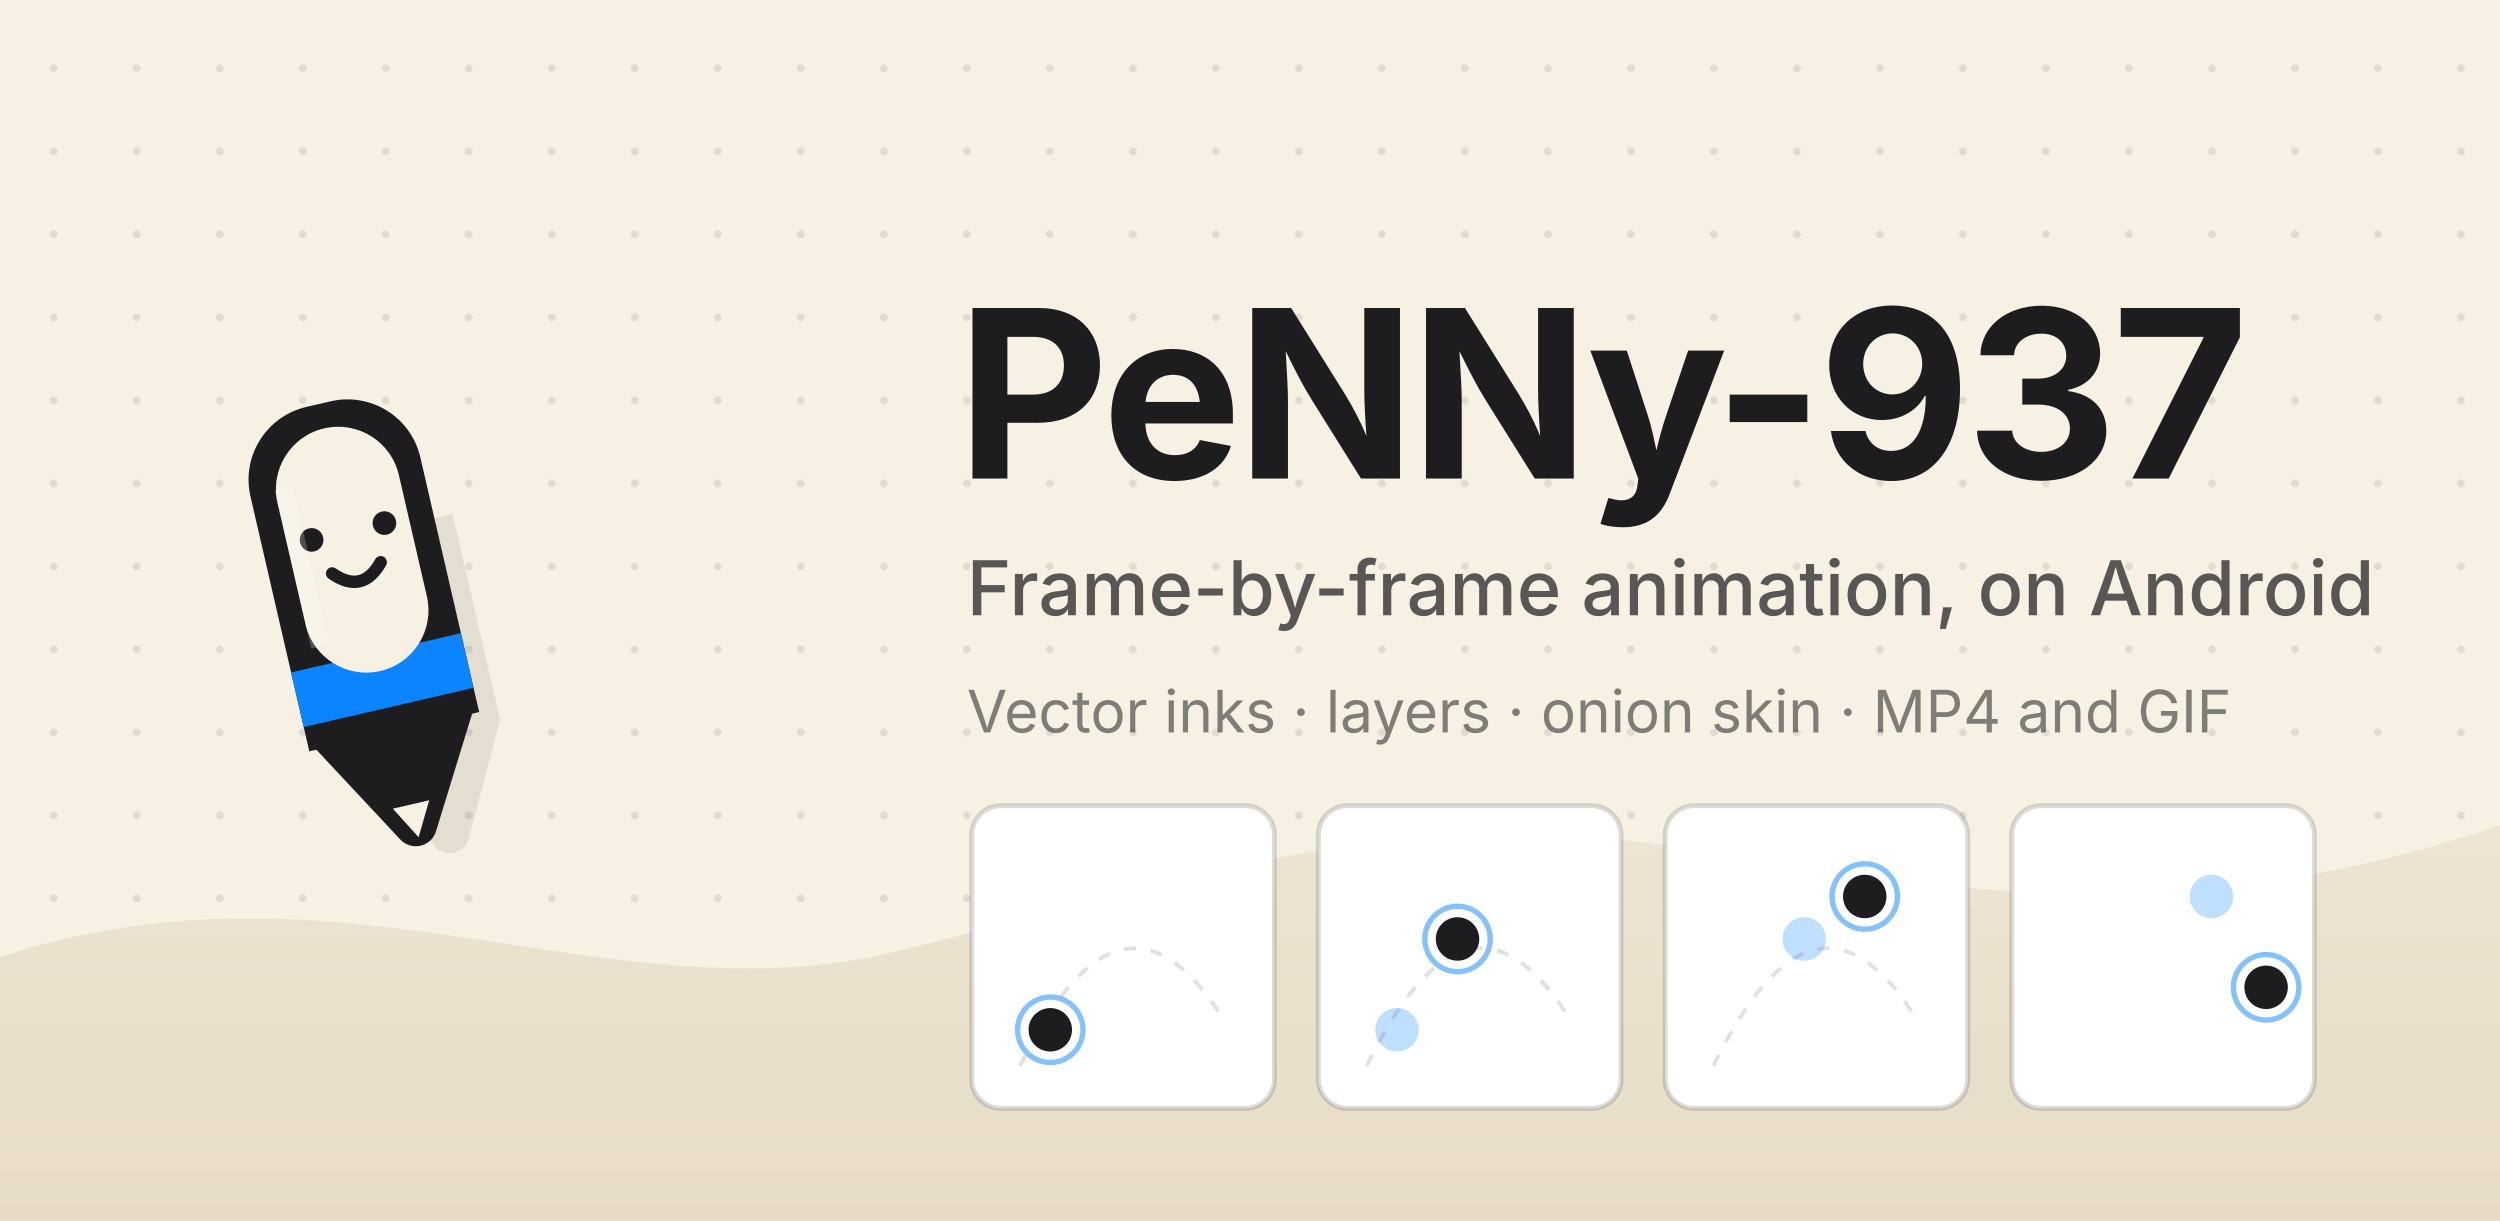
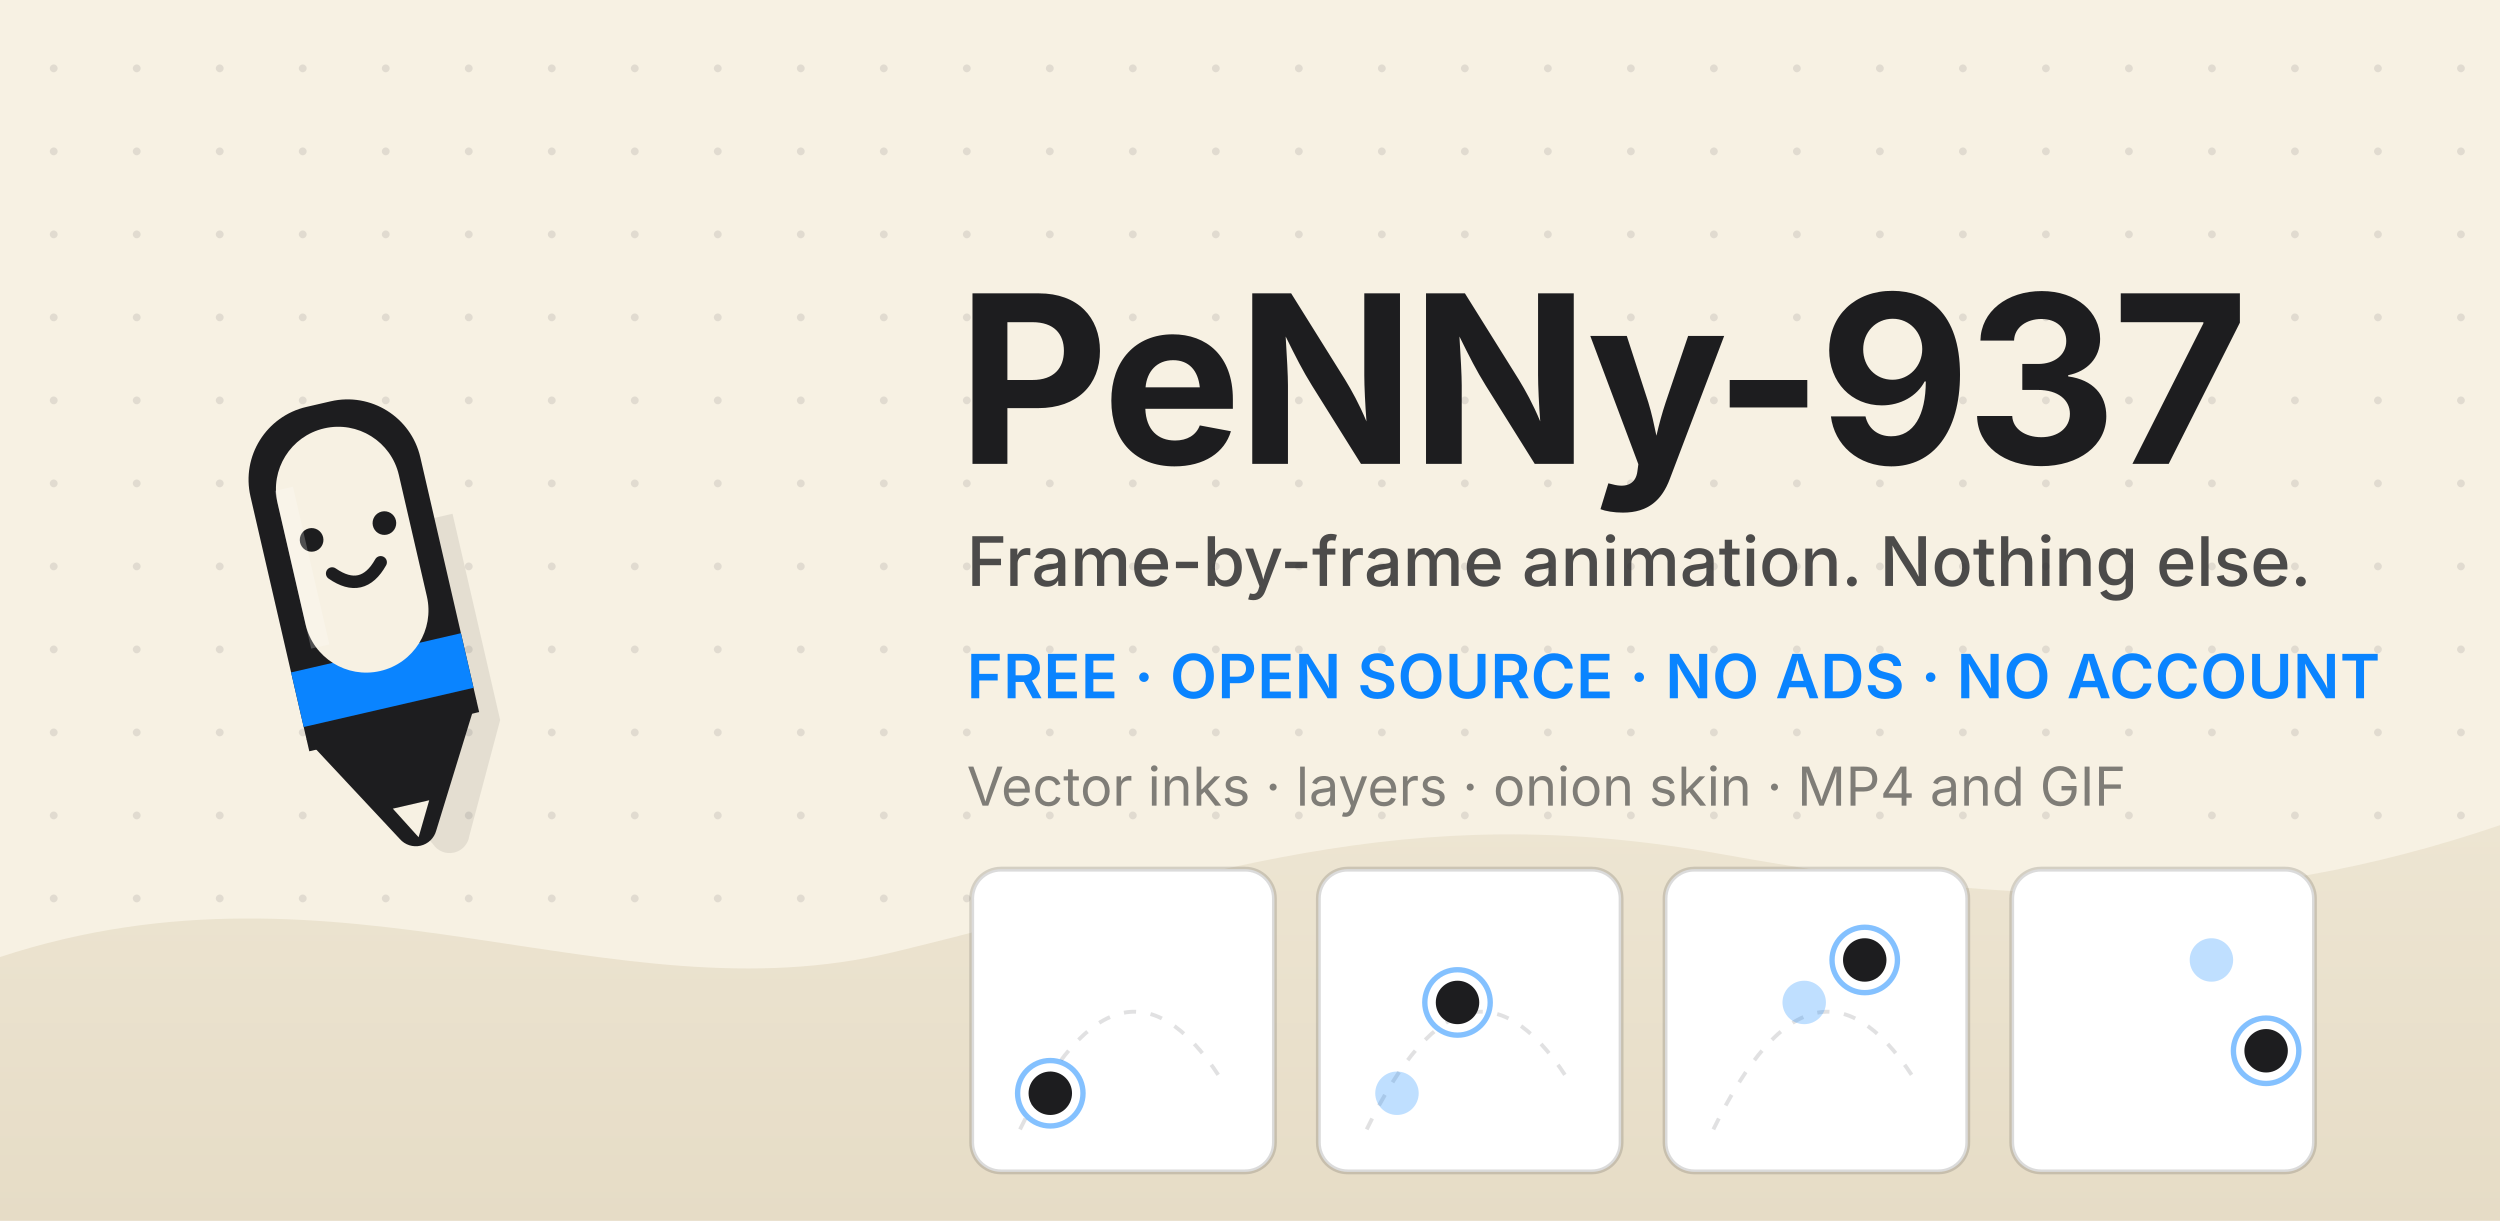
<svg xmlns="http://www.w3.org/2000/svg" width="1024" height="500" viewBox="0 0 1024 500">
  <defs>
    <linearGradient id="hill" x1="0" y1="0" x2="0" y2="1">
      <stop offset="0" stop-color="#EDE5D2" />
      <stop offset="1" stop-color="#E6DCC6" />
    </linearGradient>
  </defs>
  <rect width="1024" height="500" fill="#F7F1E3" />
  <circle cx="22" cy="28" r="1.6" fill="#1D1D1F" fill-opacity="0.10" />
  <circle cx="56" cy="28" r="1.6" fill="#1D1D1F" fill-opacity="0.10" />
  <circle cx="90" cy="28" r="1.6" fill="#1D1D1F" fill-opacity="0.10" />
  <circle cx="124" cy="28" r="1.6" fill="#1D1D1F" fill-opacity="0.10" />
  <circle cx="158" cy="28" r="1.6" fill="#1D1D1F" fill-opacity="0.10" />
  <circle cx="192" cy="28" r="1.6" fill="#1D1D1F" fill-opacity="0.10" />
  <circle cx="226" cy="28" r="1.6" fill="#1D1D1F" fill-opacity="0.10" />
  <circle cx="260" cy="28" r="1.6" fill="#1D1D1F" fill-opacity="0.10" />
  <circle cx="294" cy="28" r="1.6" fill="#1D1D1F" fill-opacity="0.10" />
  <circle cx="328" cy="28" r="1.6" fill="#1D1D1F" fill-opacity="0.10" />
  <circle cx="362" cy="28" r="1.6" fill="#1D1D1F" fill-opacity="0.10" />
  <circle cx="396" cy="28" r="1.6" fill="#1D1D1F" fill-opacity="0.10" />
  <circle cx="430" cy="28" r="1.6" fill="#1D1D1F" fill-opacity="0.10" />
  <circle cx="464" cy="28" r="1.6" fill="#1D1D1F" fill-opacity="0.10" />
  <circle cx="498" cy="28" r="1.6" fill="#1D1D1F" fill-opacity="0.10" />
  <circle cx="532" cy="28" r="1.6" fill="#1D1D1F" fill-opacity="0.10" />
  <circle cx="566" cy="28" r="1.6" fill="#1D1D1F" fill-opacity="0.10" />
  <circle cx="600" cy="28" r="1.6" fill="#1D1D1F" fill-opacity="0.10" />
  <circle cx="634" cy="28" r="1.6" fill="#1D1D1F" fill-opacity="0.10" />
  <circle cx="668" cy="28" r="1.6" fill="#1D1D1F" fill-opacity="0.10" />
  <circle cx="702" cy="28" r="1.6" fill="#1D1D1F" fill-opacity="0.10" />
  <circle cx="736" cy="28" r="1.6" fill="#1D1D1F" fill-opacity="0.10" />
  <circle cx="770" cy="28" r="1.6" fill="#1D1D1F" fill-opacity="0.10" />
  <circle cx="804" cy="28" r="1.6" fill="#1D1D1F" fill-opacity="0.10" />
  <circle cx="838" cy="28" r="1.6" fill="#1D1D1F" fill-opacity="0.10" />
  <circle cx="872" cy="28" r="1.6" fill="#1D1D1F" fill-opacity="0.10" />
  <circle cx="906" cy="28" r="1.6" fill="#1D1D1F" fill-opacity="0.10" />
  <circle cx="940" cy="28" r="1.6" fill="#1D1D1F" fill-opacity="0.10" />
  <circle cx="974" cy="28" r="1.6" fill="#1D1D1F" fill-opacity="0.10" />
  <circle cx="1008" cy="28" r="1.6" fill="#1D1D1F" fill-opacity="0.10" />
  <circle cx="22" cy="62" r="1.6" fill="#1D1D1F" fill-opacity="0.10" />
  <circle cx="56" cy="62" r="1.6" fill="#1D1D1F" fill-opacity="0.10" />
  <circle cx="90" cy="62" r="1.6" fill="#1D1D1F" fill-opacity="0.10" />
  <circle cx="124" cy="62" r="1.6" fill="#1D1D1F" fill-opacity="0.10" />
  <circle cx="158" cy="62" r="1.6" fill="#1D1D1F" fill-opacity="0.10" />
  <circle cx="192" cy="62" r="1.6" fill="#1D1D1F" fill-opacity="0.10" />
  <circle cx="226" cy="62" r="1.6" fill="#1D1D1F" fill-opacity="0.10" />
  <circle cx="260" cy="62" r="1.6" fill="#1D1D1F" fill-opacity="0.10" />
  <circle cx="294" cy="62" r="1.6" fill="#1D1D1F" fill-opacity="0.10" />
  <circle cx="328" cy="62" r="1.6" fill="#1D1D1F" fill-opacity="0.10" />
  <circle cx="362" cy="62" r="1.6" fill="#1D1D1F" fill-opacity="0.10" />
  <circle cx="396" cy="62" r="1.6" fill="#1D1D1F" fill-opacity="0.10" />
  <circle cx="430" cy="62" r="1.6" fill="#1D1D1F" fill-opacity="0.10" />
  <circle cx="464" cy="62" r="1.6" fill="#1D1D1F" fill-opacity="0.10" />
  <circle cx="498" cy="62" r="1.6" fill="#1D1D1F" fill-opacity="0.10" />
  <circle cx="532" cy="62" r="1.6" fill="#1D1D1F" fill-opacity="0.10" />
  <circle cx="566" cy="62" r="1.6" fill="#1D1D1F" fill-opacity="0.10" />
  <circle cx="600" cy="62" r="1.6" fill="#1D1D1F" fill-opacity="0.10" />
  <circle cx="634" cy="62" r="1.6" fill="#1D1D1F" fill-opacity="0.10" />
  <circle cx="668" cy="62" r="1.6" fill="#1D1D1F" fill-opacity="0.10" />
  <circle cx="702" cy="62" r="1.6" fill="#1D1D1F" fill-opacity="0.10" />
  <circle cx="736" cy="62" r="1.6" fill="#1D1D1F" fill-opacity="0.10" />
  <circle cx="770" cy="62" r="1.6" fill="#1D1D1F" fill-opacity="0.10" />
  <circle cx="804" cy="62" r="1.6" fill="#1D1D1F" fill-opacity="0.10" />
  <circle cx="838" cy="62" r="1.6" fill="#1D1D1F" fill-opacity="0.10" />
  <circle cx="872" cy="62" r="1.6" fill="#1D1D1F" fill-opacity="0.10" />
  <circle cx="906" cy="62" r="1.6" fill="#1D1D1F" fill-opacity="0.10" />
  <circle cx="940" cy="62" r="1.6" fill="#1D1D1F" fill-opacity="0.10" />
  <circle cx="974" cy="62" r="1.6" fill="#1D1D1F" fill-opacity="0.10" />
  <circle cx="1008" cy="62" r="1.6" fill="#1D1D1F" fill-opacity="0.10" />
  <circle cx="22" cy="96" r="1.6" fill="#1D1D1F" fill-opacity="0.10" />
  <circle cx="56" cy="96" r="1.6" fill="#1D1D1F" fill-opacity="0.10" />
  <circle cx="90" cy="96" r="1.6" fill="#1D1D1F" fill-opacity="0.10" />
  <circle cx="124" cy="96" r="1.6" fill="#1D1D1F" fill-opacity="0.10" />
  <circle cx="158" cy="96" r="1.6" fill="#1D1D1F" fill-opacity="0.10" />
  <circle cx="192" cy="96" r="1.6" fill="#1D1D1F" fill-opacity="0.10" />
  <circle cx="226" cy="96" r="1.6" fill="#1D1D1F" fill-opacity="0.10" />
  <circle cx="260" cy="96" r="1.6" fill="#1D1D1F" fill-opacity="0.10" />
  <circle cx="294" cy="96" r="1.6" fill="#1D1D1F" fill-opacity="0.10" />
  <circle cx="328" cy="96" r="1.6" fill="#1D1D1F" fill-opacity="0.10" />
  <circle cx="362" cy="96" r="1.6" fill="#1D1D1F" fill-opacity="0.10" />
  <circle cx="396" cy="96" r="1.6" fill="#1D1D1F" fill-opacity="0.10" />
  <circle cx="430" cy="96" r="1.6" fill="#1D1D1F" fill-opacity="0.10" />
  <circle cx="464" cy="96" r="1.6" fill="#1D1D1F" fill-opacity="0.10" />
  <circle cx="498" cy="96" r="1.6" fill="#1D1D1F" fill-opacity="0.10" />
  <circle cx="532" cy="96" r="1.6" fill="#1D1D1F" fill-opacity="0.10" />
  <circle cx="566" cy="96" r="1.6" fill="#1D1D1F" fill-opacity="0.10" />
  <circle cx="600" cy="96" r="1.6" fill="#1D1D1F" fill-opacity="0.10" />
  <circle cx="634" cy="96" r="1.6" fill="#1D1D1F" fill-opacity="0.10" />
  <circle cx="668" cy="96" r="1.6" fill="#1D1D1F" fill-opacity="0.10" />
  <circle cx="702" cy="96" r="1.6" fill="#1D1D1F" fill-opacity="0.10" />
  <circle cx="736" cy="96" r="1.6" fill="#1D1D1F" fill-opacity="0.10" />
  <circle cx="770" cy="96" r="1.6" fill="#1D1D1F" fill-opacity="0.10" />
  <circle cx="804" cy="96" r="1.6" fill="#1D1D1F" fill-opacity="0.10" />
  <circle cx="838" cy="96" r="1.6" fill="#1D1D1F" fill-opacity="0.10" />
  <circle cx="872" cy="96" r="1.6" fill="#1D1D1F" fill-opacity="0.10" />
  <circle cx="906" cy="96" r="1.6" fill="#1D1D1F" fill-opacity="0.10" />
  <circle cx="940" cy="96" r="1.6" fill="#1D1D1F" fill-opacity="0.10" />
  <circle cx="974" cy="96" r="1.6" fill="#1D1D1F" fill-opacity="0.10" />
  <circle cx="1008" cy="96" r="1.6" fill="#1D1D1F" fill-opacity="0.10" />
  <circle cx="22" cy="130" r="1.6" fill="#1D1D1F" fill-opacity="0.10" />
  <circle cx="56" cy="130" r="1.6" fill="#1D1D1F" fill-opacity="0.10" />
  <circle cx="90" cy="130" r="1.6" fill="#1D1D1F" fill-opacity="0.10" />
  <circle cx="124" cy="130" r="1.6" fill="#1D1D1F" fill-opacity="0.10" />
  <circle cx="158" cy="130" r="1.6" fill="#1D1D1F" fill-opacity="0.10" />
  <circle cx="192" cy="130" r="1.6" fill="#1D1D1F" fill-opacity="0.10" />
  <circle cx="226" cy="130" r="1.6" fill="#1D1D1F" fill-opacity="0.10" />
  <circle cx="260" cy="130" r="1.6" fill="#1D1D1F" fill-opacity="0.10" />
  <circle cx="294" cy="130" r="1.6" fill="#1D1D1F" fill-opacity="0.10" />
  <circle cx="328" cy="130" r="1.6" fill="#1D1D1F" fill-opacity="0.10" />
  <circle cx="362" cy="130" r="1.6" fill="#1D1D1F" fill-opacity="0.10" />
  <circle cx="396" cy="130" r="1.6" fill="#1D1D1F" fill-opacity="0.10" />
  <circle cx="430" cy="130" r="1.6" fill="#1D1D1F" fill-opacity="0.10" />
  <circle cx="464" cy="130" r="1.6" fill="#1D1D1F" fill-opacity="0.10" />
  <circle cx="498" cy="130" r="1.6" fill="#1D1D1F" fill-opacity="0.10" />
  <circle cx="532" cy="130" r="1.6" fill="#1D1D1F" fill-opacity="0.10" />
  <circle cx="566" cy="130" r="1.6" fill="#1D1D1F" fill-opacity="0.10" />
  <circle cx="600" cy="130" r="1.6" fill="#1D1D1F" fill-opacity="0.10" />
  <circle cx="634" cy="130" r="1.6" fill="#1D1D1F" fill-opacity="0.10" />
  <circle cx="668" cy="130" r="1.6" fill="#1D1D1F" fill-opacity="0.10" />
  <circle cx="702" cy="130" r="1.6" fill="#1D1D1F" fill-opacity="0.10" />
  <circle cx="736" cy="130" r="1.6" fill="#1D1D1F" fill-opacity="0.10" />
  <circle cx="770" cy="130" r="1.6" fill="#1D1D1F" fill-opacity="0.10" />
  <circle cx="804" cy="130" r="1.6" fill="#1D1D1F" fill-opacity="0.10" />
  <circle cx="838" cy="130" r="1.6" fill="#1D1D1F" fill-opacity="0.10" />
  <circle cx="872" cy="130" r="1.6" fill="#1D1D1F" fill-opacity="0.10" />
  <circle cx="906" cy="130" r="1.6" fill="#1D1D1F" fill-opacity="0.10" />
  <circle cx="940" cy="130" r="1.6" fill="#1D1D1F" fill-opacity="0.10" />
  <circle cx="974" cy="130" r="1.6" fill="#1D1D1F" fill-opacity="0.10" />
  <circle cx="1008" cy="130" r="1.6" fill="#1D1D1F" fill-opacity="0.10" />
  <circle cx="22" cy="164" r="1.6" fill="#1D1D1F" fill-opacity="0.10" />
  <circle cx="56" cy="164" r="1.6" fill="#1D1D1F" fill-opacity="0.10" />
  <circle cx="90" cy="164" r="1.6" fill="#1D1D1F" fill-opacity="0.10" />
  <circle cx="124" cy="164" r="1.6" fill="#1D1D1F" fill-opacity="0.10" />
  <circle cx="158" cy="164" r="1.6" fill="#1D1D1F" fill-opacity="0.10" />
  <circle cx="192" cy="164" r="1.6" fill="#1D1D1F" fill-opacity="0.10" />
  <circle cx="226" cy="164" r="1.6" fill="#1D1D1F" fill-opacity="0.10" />
  <circle cx="260" cy="164" r="1.6" fill="#1D1D1F" fill-opacity="0.10" />
  <circle cx="294" cy="164" r="1.6" fill="#1D1D1F" fill-opacity="0.10" />
  <circle cx="328" cy="164" r="1.6" fill="#1D1D1F" fill-opacity="0.10" />
  <circle cx="362" cy="164" r="1.6" fill="#1D1D1F" fill-opacity="0.10" />
  <circle cx="396" cy="164" r="1.6" fill="#1D1D1F" fill-opacity="0.10" />
  <circle cx="430" cy="164" r="1.6" fill="#1D1D1F" fill-opacity="0.10" />
  <circle cx="464" cy="164" r="1.6" fill="#1D1D1F" fill-opacity="0.10" />
  <circle cx="498" cy="164" r="1.6" fill="#1D1D1F" fill-opacity="0.10" />
  <circle cx="532" cy="164" r="1.6" fill="#1D1D1F" fill-opacity="0.10" />
  <circle cx="566" cy="164" r="1.6" fill="#1D1D1F" fill-opacity="0.10" />
  <circle cx="600" cy="164" r="1.6" fill="#1D1D1F" fill-opacity="0.10" />
  <circle cx="634" cy="164" r="1.6" fill="#1D1D1F" fill-opacity="0.10" />
  <circle cx="668" cy="164" r="1.6" fill="#1D1D1F" fill-opacity="0.10" />
  <circle cx="702" cy="164" r="1.6" fill="#1D1D1F" fill-opacity="0.10" />
  <circle cx="736" cy="164" r="1.6" fill="#1D1D1F" fill-opacity="0.10" />
  <circle cx="770" cy="164" r="1.6" fill="#1D1D1F" fill-opacity="0.10" />
  <circle cx="804" cy="164" r="1.6" fill="#1D1D1F" fill-opacity="0.10" />
  <circle cx="838" cy="164" r="1.6" fill="#1D1D1F" fill-opacity="0.10" />
  <circle cx="872" cy="164" r="1.6" fill="#1D1D1F" fill-opacity="0.10" />
  <circle cx="906" cy="164" r="1.6" fill="#1D1D1F" fill-opacity="0.10" />
  <circle cx="940" cy="164" r="1.6" fill="#1D1D1F" fill-opacity="0.10" />
  <circle cx="974" cy="164" r="1.6" fill="#1D1D1F" fill-opacity="0.10" />
  <circle cx="1008" cy="164" r="1.6" fill="#1D1D1F" fill-opacity="0.10" />
  <circle cx="22" cy="198" r="1.6" fill="#1D1D1F" fill-opacity="0.10" />
  <circle cx="56" cy="198" r="1.6" fill="#1D1D1F" fill-opacity="0.10" />
  <circle cx="90" cy="198" r="1.6" fill="#1D1D1F" fill-opacity="0.10" />
  <circle cx="124" cy="198" r="1.6" fill="#1D1D1F" fill-opacity="0.10" />
  <circle cx="158" cy="198" r="1.6" fill="#1D1D1F" fill-opacity="0.10" />
  <circle cx="192" cy="198" r="1.6" fill="#1D1D1F" fill-opacity="0.10" />
  <circle cx="226" cy="198" r="1.6" fill="#1D1D1F" fill-opacity="0.10" />
  <circle cx="260" cy="198" r="1.6" fill="#1D1D1F" fill-opacity="0.10" />
  <circle cx="294" cy="198" r="1.6" fill="#1D1D1F" fill-opacity="0.10" />
  <circle cx="328" cy="198" r="1.6" fill="#1D1D1F" fill-opacity="0.10" />
  <circle cx="362" cy="198" r="1.6" fill="#1D1D1F" fill-opacity="0.10" />
  <circle cx="396" cy="198" r="1.6" fill="#1D1D1F" fill-opacity="0.10" />
  <circle cx="430" cy="198" r="1.6" fill="#1D1D1F" fill-opacity="0.10" />
  <circle cx="464" cy="198" r="1.6" fill="#1D1D1F" fill-opacity="0.10" />
  <circle cx="498" cy="198" r="1.6" fill="#1D1D1F" fill-opacity="0.10" />
  <circle cx="532" cy="198" r="1.6" fill="#1D1D1F" fill-opacity="0.10" />
  <circle cx="566" cy="198" r="1.6" fill="#1D1D1F" fill-opacity="0.10" />
  <circle cx="600" cy="198" r="1.6" fill="#1D1D1F" fill-opacity="0.10" />
  <circle cx="634" cy="198" r="1.6" fill="#1D1D1F" fill-opacity="0.10" />
  <circle cx="668" cy="198" r="1.6" fill="#1D1D1F" fill-opacity="0.10" />
  <circle cx="702" cy="198" r="1.6" fill="#1D1D1F" fill-opacity="0.10" />
  <circle cx="736" cy="198" r="1.6" fill="#1D1D1F" fill-opacity="0.10" />
  <circle cx="770" cy="198" r="1.6" fill="#1D1D1F" fill-opacity="0.10" />
  <circle cx="804" cy="198" r="1.6" fill="#1D1D1F" fill-opacity="0.10" />
  <circle cx="838" cy="198" r="1.6" fill="#1D1D1F" fill-opacity="0.10" />
  <circle cx="872" cy="198" r="1.6" fill="#1D1D1F" fill-opacity="0.10" />
  <circle cx="906" cy="198" r="1.6" fill="#1D1D1F" fill-opacity="0.10" />
  <circle cx="940" cy="198" r="1.6" fill="#1D1D1F" fill-opacity="0.10" />
  <circle cx="974" cy="198" r="1.6" fill="#1D1D1F" fill-opacity="0.10" />
  <circle cx="1008" cy="198" r="1.6" fill="#1D1D1F" fill-opacity="0.10" />
  <circle cx="22" cy="232" r="1.6" fill="#1D1D1F" fill-opacity="0.10" />
  <circle cx="56" cy="232" r="1.6" fill="#1D1D1F" fill-opacity="0.10" />
  <circle cx="90" cy="232" r="1.6" fill="#1D1D1F" fill-opacity="0.10" />
  <circle cx="124" cy="232" r="1.6" fill="#1D1D1F" fill-opacity="0.10" />
  <circle cx="158" cy="232" r="1.6" fill="#1D1D1F" fill-opacity="0.10" />
  <circle cx="192" cy="232" r="1.6" fill="#1D1D1F" fill-opacity="0.10" />
  <circle cx="226" cy="232" r="1.6" fill="#1D1D1F" fill-opacity="0.10" />
  <circle cx="260" cy="232" r="1.6" fill="#1D1D1F" fill-opacity="0.10" />
  <circle cx="294" cy="232" r="1.6" fill="#1D1D1F" fill-opacity="0.10" />
  <circle cx="328" cy="232" r="1.6" fill="#1D1D1F" fill-opacity="0.10" />
  <circle cx="362" cy="232" r="1.6" fill="#1D1D1F" fill-opacity="0.10" />
  <circle cx="396" cy="232" r="1.6" fill="#1D1D1F" fill-opacity="0.10" />
  <circle cx="430" cy="232" r="1.6" fill="#1D1D1F" fill-opacity="0.10" />
  <circle cx="464" cy="232" r="1.6" fill="#1D1D1F" fill-opacity="0.10" />
  <circle cx="498" cy="232" r="1.6" fill="#1D1D1F" fill-opacity="0.10" />
  <circle cx="532" cy="232" r="1.6" fill="#1D1D1F" fill-opacity="0.10" />
  <circle cx="566" cy="232" r="1.6" fill="#1D1D1F" fill-opacity="0.10" />
  <circle cx="600" cy="232" r="1.6" fill="#1D1D1F" fill-opacity="0.10" />
  <circle cx="634" cy="232" r="1.6" fill="#1D1D1F" fill-opacity="0.10" />
  <circle cx="668" cy="232" r="1.6" fill="#1D1D1F" fill-opacity="0.10" />
  <circle cx="702" cy="232" r="1.6" fill="#1D1D1F" fill-opacity="0.10" />
  <circle cx="736" cy="232" r="1.6" fill="#1D1D1F" fill-opacity="0.10" />
  <circle cx="770" cy="232" r="1.6" fill="#1D1D1F" fill-opacity="0.10" />
  <circle cx="804" cy="232" r="1.6" fill="#1D1D1F" fill-opacity="0.10" />
  <circle cx="838" cy="232" r="1.6" fill="#1D1D1F" fill-opacity="0.10" />
  <circle cx="872" cy="232" r="1.6" fill="#1D1D1F" fill-opacity="0.10" />
  <circle cx="906" cy="232" r="1.6" fill="#1D1D1F" fill-opacity="0.10" />
  <circle cx="940" cy="232" r="1.6" fill="#1D1D1F" fill-opacity="0.10" />
  <circle cx="974" cy="232" r="1.6" fill="#1D1D1F" fill-opacity="0.10" />
  <circle cx="1008" cy="232" r="1.6" fill="#1D1D1F" fill-opacity="0.10" />
  <circle cx="22" cy="266" r="1.6" fill="#1D1D1F" fill-opacity="0.10" />
  <circle cx="56" cy="266" r="1.6" fill="#1D1D1F" fill-opacity="0.10" />
  <circle cx="90" cy="266" r="1.6" fill="#1D1D1F" fill-opacity="0.10" />
  <circle cx="124" cy="266" r="1.6" fill="#1D1D1F" fill-opacity="0.10" />
  <circle cx="158" cy="266" r="1.6" fill="#1D1D1F" fill-opacity="0.10" />
  <circle cx="192" cy="266" r="1.6" fill="#1D1D1F" fill-opacity="0.10" />
  <circle cx="226" cy="266" r="1.6" fill="#1D1D1F" fill-opacity="0.10" />
  <circle cx="260" cy="266" r="1.6" fill="#1D1D1F" fill-opacity="0.10" />
  <circle cx="294" cy="266" r="1.6" fill="#1D1D1F" fill-opacity="0.10" />
  <circle cx="328" cy="266" r="1.6" fill="#1D1D1F" fill-opacity="0.10" />
  <circle cx="362" cy="266" r="1.6" fill="#1D1D1F" fill-opacity="0.10" />
  <circle cx="396" cy="266" r="1.6" fill="#1D1D1F" fill-opacity="0.10" />
  <circle cx="430" cy="266" r="1.6" fill="#1D1D1F" fill-opacity="0.10" />
  <circle cx="464" cy="266" r="1.6" fill="#1D1D1F" fill-opacity="0.10" />
  <circle cx="498" cy="266" r="1.6" fill="#1D1D1F" fill-opacity="0.10" />
  <circle cx="532" cy="266" r="1.6" fill="#1D1D1F" fill-opacity="0.10" />
  <circle cx="566" cy="266" r="1.6" fill="#1D1D1F" fill-opacity="0.10" />
  <circle cx="600" cy="266" r="1.6" fill="#1D1D1F" fill-opacity="0.10" />
  <circle cx="634" cy="266" r="1.6" fill="#1D1D1F" fill-opacity="0.10" />
  <circle cx="668" cy="266" r="1.6" fill="#1D1D1F" fill-opacity="0.10" />
  <circle cx="702" cy="266" r="1.6" fill="#1D1D1F" fill-opacity="0.10" />
  <circle cx="736" cy="266" r="1.6" fill="#1D1D1F" fill-opacity="0.10" />
  <circle cx="770" cy="266" r="1.6" fill="#1D1D1F" fill-opacity="0.10" />
  <circle cx="804" cy="266" r="1.6" fill="#1D1D1F" fill-opacity="0.10" />
  <circle cx="838" cy="266" r="1.6" fill="#1D1D1F" fill-opacity="0.10" />
  <circle cx="872" cy="266" r="1.6" fill="#1D1D1F" fill-opacity="0.10" />
  <circle cx="906" cy="266" r="1.6" fill="#1D1D1F" fill-opacity="0.10" />
  <circle cx="940" cy="266" r="1.6" fill="#1D1D1F" fill-opacity="0.10" />
  <circle cx="974" cy="266" r="1.6" fill="#1D1D1F" fill-opacity="0.10" />
  <circle cx="1008" cy="266" r="1.6" fill="#1D1D1F" fill-opacity="0.10" />
  <circle cx="22" cy="300" r="1.6" fill="#1D1D1F" fill-opacity="0.10" />
  <circle cx="56" cy="300" r="1.6" fill="#1D1D1F" fill-opacity="0.10" />
  <circle cx="90" cy="300" r="1.6" fill="#1D1D1F" fill-opacity="0.10" />
  <circle cx="124" cy="300" r="1.6" fill="#1D1D1F" fill-opacity="0.10" />
  <circle cx="158" cy="300" r="1.6" fill="#1D1D1F" fill-opacity="0.10" />
  <circle cx="192" cy="300" r="1.6" fill="#1D1D1F" fill-opacity="0.10" />
  <circle cx="226" cy="300" r="1.6" fill="#1D1D1F" fill-opacity="0.10" />
  <circle cx="260" cy="300" r="1.6" fill="#1D1D1F" fill-opacity="0.10" />
  <circle cx="294" cy="300" r="1.6" fill="#1D1D1F" fill-opacity="0.10" />
  <circle cx="328" cy="300" r="1.6" fill="#1D1D1F" fill-opacity="0.10" />
  <circle cx="362" cy="300" r="1.6" fill="#1D1D1F" fill-opacity="0.10" />
  <circle cx="396" cy="300" r="1.6" fill="#1D1D1F" fill-opacity="0.10" />
  <circle cx="430" cy="300" r="1.6" fill="#1D1D1F" fill-opacity="0.10" />
  <circle cx="464" cy="300" r="1.6" fill="#1D1D1F" fill-opacity="0.10" />
  <circle cx="498" cy="300" r="1.6" fill="#1D1D1F" fill-opacity="0.10" />
  <circle cx="532" cy="300" r="1.6" fill="#1D1D1F" fill-opacity="0.10" />
  <circle cx="566" cy="300" r="1.6" fill="#1D1D1F" fill-opacity="0.10" />
  <circle cx="600" cy="300" r="1.6" fill="#1D1D1F" fill-opacity="0.10" />
  <circle cx="634" cy="300" r="1.6" fill="#1D1D1F" fill-opacity="0.10" />
  <circle cx="668" cy="300" r="1.6" fill="#1D1D1F" fill-opacity="0.10" />
  <circle cx="702" cy="300" r="1.6" fill="#1D1D1F" fill-opacity="0.10" />
  <circle cx="736" cy="300" r="1.6" fill="#1D1D1F" fill-opacity="0.10" />
  <circle cx="770" cy="300" r="1.6" fill="#1D1D1F" fill-opacity="0.10" />
  <circle cx="804" cy="300" r="1.6" fill="#1D1D1F" fill-opacity="0.10" />
  <circle cx="838" cy="300" r="1.6" fill="#1D1D1F" fill-opacity="0.10" />
  <circle cx="872" cy="300" r="1.6" fill="#1D1D1F" fill-opacity="0.10" />
  <circle cx="906" cy="300" r="1.6" fill="#1D1D1F" fill-opacity="0.10" />
  <circle cx="940" cy="300" r="1.6" fill="#1D1D1F" fill-opacity="0.10" />
  <circle cx="974" cy="300" r="1.6" fill="#1D1D1F" fill-opacity="0.10" />
  <circle cx="1008" cy="300" r="1.6" fill="#1D1D1F" fill-opacity="0.10" />
  <circle cx="22" cy="334" r="1.6" fill="#1D1D1F" fill-opacity="0.10" />
  <circle cx="56" cy="334" r="1.6" fill="#1D1D1F" fill-opacity="0.10" />
  <circle cx="90" cy="334" r="1.6" fill="#1D1D1F" fill-opacity="0.10" />
  <circle cx="124" cy="334" r="1.6" fill="#1D1D1F" fill-opacity="0.10" />
  <circle cx="158" cy="334" r="1.6" fill="#1D1D1F" fill-opacity="0.10" />
  <circle cx="192" cy="334" r="1.6" fill="#1D1D1F" fill-opacity="0.10" />
  <circle cx="226" cy="334" r="1.6" fill="#1D1D1F" fill-opacity="0.10" />
  <circle cx="260" cy="334" r="1.6" fill="#1D1D1F" fill-opacity="0.10" />
  <circle cx="294" cy="334" r="1.6" fill="#1D1D1F" fill-opacity="0.10" />
  <circle cx="328" cy="334" r="1.6" fill="#1D1D1F" fill-opacity="0.10" />
  <circle cx="362" cy="334" r="1.6" fill="#1D1D1F" fill-opacity="0.10" />
  <circle cx="396" cy="334" r="1.6" fill="#1D1D1F" fill-opacity="0.10" />
  <circle cx="430" cy="334" r="1.6" fill="#1D1D1F" fill-opacity="0.10" />
  <circle cx="464" cy="334" r="1.6" fill="#1D1D1F" fill-opacity="0.10" />
  <circle cx="498" cy="334" r="1.6" fill="#1D1D1F" fill-opacity="0.10" />
  <circle cx="532" cy="334" r="1.6" fill="#1D1D1F" fill-opacity="0.10" />
  <circle cx="566" cy="334" r="1.6" fill="#1D1D1F" fill-opacity="0.10" />
  <circle cx="600" cy="334" r="1.6" fill="#1D1D1F" fill-opacity="0.10" />
  <circle cx="634" cy="334" r="1.6" fill="#1D1D1F" fill-opacity="0.10" />
  <circle cx="668" cy="334" r="1.6" fill="#1D1D1F" fill-opacity="0.10" />
  <circle cx="702" cy="334" r="1.6" fill="#1D1D1F" fill-opacity="0.10" />
  <circle cx="736" cy="334" r="1.6" fill="#1D1D1F" fill-opacity="0.10" />
  <circle cx="770" cy="334" r="1.6" fill="#1D1D1F" fill-opacity="0.10" />
  <circle cx="804" cy="334" r="1.6" fill="#1D1D1F" fill-opacity="0.10" />
  <circle cx="838" cy="334" r="1.6" fill="#1D1D1F" fill-opacity="0.10" />
  <circle cx="872" cy="334" r="1.6" fill="#1D1D1F" fill-opacity="0.10" />
  <circle cx="906" cy="334" r="1.6" fill="#1D1D1F" fill-opacity="0.10" />
  <circle cx="940" cy="334" r="1.6" fill="#1D1D1F" fill-opacity="0.10" />
  <circle cx="974" cy="334" r="1.6" fill="#1D1D1F" fill-opacity="0.10" />
  <circle cx="1008" cy="334" r="1.6" fill="#1D1D1F" fill-opacity="0.10" />
  <circle cx="22" cy="368" r="1.6" fill="#1D1D1F" fill-opacity="0.10" />
  <circle cx="56" cy="368" r="1.6" fill="#1D1D1F" fill-opacity="0.10" />
  <circle cx="90" cy="368" r="1.6" fill="#1D1D1F" fill-opacity="0.10" />
  <circle cx="124" cy="368" r="1.6" fill="#1D1D1F" fill-opacity="0.10" />
  <circle cx="158" cy="368" r="1.6" fill="#1D1D1F" fill-opacity="0.10" />
  <circle cx="192" cy="368" r="1.6" fill="#1D1D1F" fill-opacity="0.10" />
  <circle cx="226" cy="368" r="1.6" fill="#1D1D1F" fill-opacity="0.10" />
  <circle cx="260" cy="368" r="1.6" fill="#1D1D1F" fill-opacity="0.10" />
  <circle cx="294" cy="368" r="1.6" fill="#1D1D1F" fill-opacity="0.10" />
  <circle cx="328" cy="368" r="1.6" fill="#1D1D1F" fill-opacity="0.10" />
  <circle cx="362" cy="368" r="1.6" fill="#1D1D1F" fill-opacity="0.10" />
  <circle cx="396" cy="368" r="1.6" fill="#1D1D1F" fill-opacity="0.10" />
  <circle cx="430" cy="368" r="1.6" fill="#1D1D1F" fill-opacity="0.10" />
  <circle cx="464" cy="368" r="1.6" fill="#1D1D1F" fill-opacity="0.10" />
  <circle cx="498" cy="368" r="1.6" fill="#1D1D1F" fill-opacity="0.10" />
  <circle cx="532" cy="368" r="1.6" fill="#1D1D1F" fill-opacity="0.10" />
  <circle cx="566" cy="368" r="1.6" fill="#1D1D1F" fill-opacity="0.10" />
  <circle cx="600" cy="368" r="1.6" fill="#1D1D1F" fill-opacity="0.10" />
  <circle cx="634" cy="368" r="1.6" fill="#1D1D1F" fill-opacity="0.10" />
  <circle cx="668" cy="368" r="1.6" fill="#1D1D1F" fill-opacity="0.10" />
  <circle cx="702" cy="368" r="1.6" fill="#1D1D1F" fill-opacity="0.10" />
  <circle cx="736" cy="368" r="1.6" fill="#1D1D1F" fill-opacity="0.10" />
  <circle cx="770" cy="368" r="1.6" fill="#1D1D1F" fill-opacity="0.10" />
  <circle cx="804" cy="368" r="1.6" fill="#1D1D1F" fill-opacity="0.10" />
  <circle cx="838" cy="368" r="1.6" fill="#1D1D1F" fill-opacity="0.10" />
  <circle cx="872" cy="368" r="1.6" fill="#1D1D1F" fill-opacity="0.10" />
  <circle cx="906" cy="368" r="1.6" fill="#1D1D1F" fill-opacity="0.10" />
  <circle cx="940" cy="368" r="1.6" fill="#1D1D1F" fill-opacity="0.10" />
  <circle cx="974" cy="368" r="1.6" fill="#1D1D1F" fill-opacity="0.10" />
  <circle cx="1008" cy="368" r="1.6" fill="#1D1D1F" fill-opacity="0.10" />
  <circle cx="22" cy="402" r="1.6" fill="#1D1D1F" fill-opacity="0.10" />
  <circle cx="56" cy="402" r="1.6" fill="#1D1D1F" fill-opacity="0.10" />
  <circle cx="90" cy="402" r="1.6" fill="#1D1D1F" fill-opacity="0.10" />
  <circle cx="124" cy="402" r="1.6" fill="#1D1D1F" fill-opacity="0.10" />
  <circle cx="158" cy="402" r="1.6" fill="#1D1D1F" fill-opacity="0.10" />
  <circle cx="192" cy="402" r="1.6" fill="#1D1D1F" fill-opacity="0.10" />
  <circle cx="226" cy="402" r="1.6" fill="#1D1D1F" fill-opacity="0.10" />
  <circle cx="260" cy="402" r="1.6" fill="#1D1D1F" fill-opacity="0.10" />
  <circle cx="294" cy="402" r="1.6" fill="#1D1D1F" fill-opacity="0.10" />
  <circle cx="328" cy="402" r="1.6" fill="#1D1D1F" fill-opacity="0.10" />
  <circle cx="362" cy="402" r="1.6" fill="#1D1D1F" fill-opacity="0.10" />
  <circle cx="396" cy="402" r="1.6" fill="#1D1D1F" fill-opacity="0.10" />
  <circle cx="430" cy="402" r="1.6" fill="#1D1D1F" fill-opacity="0.10" />
  <circle cx="464" cy="402" r="1.6" fill="#1D1D1F" fill-opacity="0.10" />
  <circle cx="498" cy="402" r="1.6" fill="#1D1D1F" fill-opacity="0.10" />
  <circle cx="532" cy="402" r="1.6" fill="#1D1D1F" fill-opacity="0.10" />
  <circle cx="566" cy="402" r="1.6" fill="#1D1D1F" fill-opacity="0.10" />
  <circle cx="600" cy="402" r="1.6" fill="#1D1D1F" fill-opacity="0.10" />
  <circle cx="634" cy="402" r="1.6" fill="#1D1D1F" fill-opacity="0.10" />
  <circle cx="668" cy="402" r="1.6" fill="#1D1D1F" fill-opacity="0.10" />
  <circle cx="702" cy="402" r="1.6" fill="#1D1D1F" fill-opacity="0.10" />
  <circle cx="736" cy="402" r="1.6" fill="#1D1D1F" fill-opacity="0.10" />
  <circle cx="770" cy="402" r="1.6" fill="#1D1D1F" fill-opacity="0.10" />
  <circle cx="804" cy="402" r="1.6" fill="#1D1D1F" fill-opacity="0.10" />
  <circle cx="838" cy="402" r="1.6" fill="#1D1D1F" fill-opacity="0.10" />
  <circle cx="872" cy="402" r="1.6" fill="#1D1D1F" fill-opacity="0.10" />
  <circle cx="906" cy="402" r="1.6" fill="#1D1D1F" fill-opacity="0.10" />
  <circle cx="940" cy="402" r="1.6" fill="#1D1D1F" fill-opacity="0.10" />
  <circle cx="974" cy="402" r="1.6" fill="#1D1D1F" fill-opacity="0.10" />
  <circle cx="1008" cy="402" r="1.6" fill="#1D1D1F" fill-opacity="0.10" />
  <circle cx="22" cy="436" r="1.6" fill="#1D1D1F" fill-opacity="0.10" />
  <circle cx="56" cy="436" r="1.6" fill="#1D1D1F" fill-opacity="0.10" />
  <circle cx="90" cy="436" r="1.6" fill="#1D1D1F" fill-opacity="0.10" />
  <circle cx="124" cy="436" r="1.6" fill="#1D1D1F" fill-opacity="0.10" />
  <circle cx="158" cy="436" r="1.6" fill="#1D1D1F" fill-opacity="0.10" />
  <circle cx="192" cy="436" r="1.6" fill="#1D1D1F" fill-opacity="0.10" />
  <circle cx="226" cy="436" r="1.6" fill="#1D1D1F" fill-opacity="0.10" />
  <circle cx="260" cy="436" r="1.6" fill="#1D1D1F" fill-opacity="0.10" />
  <circle cx="294" cy="436" r="1.6" fill="#1D1D1F" fill-opacity="0.10" />
  <circle cx="328" cy="436" r="1.6" fill="#1D1D1F" fill-opacity="0.10" />
  <circle cx="362" cy="436" r="1.6" fill="#1D1D1F" fill-opacity="0.10" />
  <circle cx="396" cy="436" r="1.6" fill="#1D1D1F" fill-opacity="0.10" />
  <circle cx="430" cy="436" r="1.6" fill="#1D1D1F" fill-opacity="0.10" />
  <circle cx="464" cy="436" r="1.6" fill="#1D1D1F" fill-opacity="0.10" />
  <circle cx="498" cy="436" r="1.6" fill="#1D1D1F" fill-opacity="0.10" />
  <circle cx="532" cy="436" r="1.6" fill="#1D1D1F" fill-opacity="0.10" />
  <circle cx="566" cy="436" r="1.6" fill="#1D1D1F" fill-opacity="0.10" />
  <circle cx="600" cy="436" r="1.6" fill="#1D1D1F" fill-opacity="0.10" />
  <circle cx="634" cy="436" r="1.6" fill="#1D1D1F" fill-opacity="0.10" />
  <circle cx="668" cy="436" r="1.6" fill="#1D1D1F" fill-opacity="0.10" />
  <circle cx="702" cy="436" r="1.6" fill="#1D1D1F" fill-opacity="0.10" />
  <circle cx="736" cy="436" r="1.6" fill="#1D1D1F" fill-opacity="0.10" />
  <circle cx="770" cy="436" r="1.6" fill="#1D1D1F" fill-opacity="0.10" />
  <circle cx="804" cy="436" r="1.6" fill="#1D1D1F" fill-opacity="0.10" />
  <circle cx="838" cy="436" r="1.6" fill="#1D1D1F" fill-opacity="0.10" />
  <circle cx="872" cy="436" r="1.6" fill="#1D1D1F" fill-opacity="0.10" />
  <circle cx="906" cy="436" r="1.6" fill="#1D1D1F" fill-opacity="0.10" />
  <circle cx="940" cy="436" r="1.6" fill="#1D1D1F" fill-opacity="0.10" />
  <circle cx="974" cy="436" r="1.6" fill="#1D1D1F" fill-opacity="0.10" />
  <circle cx="1008" cy="436" r="1.6" fill="#1D1D1F" fill-opacity="0.10" />
  <circle cx="22" cy="470" r="1.6" fill="#1D1D1F" fill-opacity="0.10" />
  <circle cx="56" cy="470" r="1.6" fill="#1D1D1F" fill-opacity="0.10" />
  <circle cx="90" cy="470" r="1.6" fill="#1D1D1F" fill-opacity="0.10" />
  <circle cx="124" cy="470" r="1.6" fill="#1D1D1F" fill-opacity="0.10" />
  <circle cx="158" cy="470" r="1.6" fill="#1D1D1F" fill-opacity="0.10" />
  <circle cx="192" cy="470" r="1.6" fill="#1D1D1F" fill-opacity="0.10" />
  <circle cx="226" cy="470" r="1.6" fill="#1D1D1F" fill-opacity="0.10" />
  <circle cx="260" cy="470" r="1.6" fill="#1D1D1F" fill-opacity="0.10" />
  <circle cx="294" cy="470" r="1.6" fill="#1D1D1F" fill-opacity="0.10" />
  <circle cx="328" cy="470" r="1.6" fill="#1D1D1F" fill-opacity="0.10" />
  <circle cx="362" cy="470" r="1.6" fill="#1D1D1F" fill-opacity="0.10" />
  <circle cx="396" cy="470" r="1.6" fill="#1D1D1F" fill-opacity="0.10" />
  <circle cx="430" cy="470" r="1.6" fill="#1D1D1F" fill-opacity="0.10" />
  <circle cx="464" cy="470" r="1.6" fill="#1D1D1F" fill-opacity="0.10" />
  <circle cx="498" cy="470" r="1.6" fill="#1D1D1F" fill-opacity="0.10" />
  <circle cx="532" cy="470" r="1.6" fill="#1D1D1F" fill-opacity="0.10" />
  <circle cx="566" cy="470" r="1.6" fill="#1D1D1F" fill-opacity="0.10" />
  <circle cx="600" cy="470" r="1.6" fill="#1D1D1F" fill-opacity="0.10" />
  <circle cx="634" cy="470" r="1.6" fill="#1D1D1F" fill-opacity="0.10" />
  <circle cx="668" cy="470" r="1.6" fill="#1D1D1F" fill-opacity="0.10" />
  <circle cx="702" cy="470" r="1.6" fill="#1D1D1F" fill-opacity="0.10" />
  <circle cx="736" cy="470" r="1.6" fill="#1D1D1F" fill-opacity="0.10" />
  <circle cx="770" cy="470" r="1.6" fill="#1D1D1F" fill-opacity="0.10" />
  <circle cx="804" cy="470" r="1.6" fill="#1D1D1F" fill-opacity="0.10" />
  <circle cx="838" cy="470" r="1.6" fill="#1D1D1F" fill-opacity="0.10" />
  <circle cx="872" cy="470" r="1.6" fill="#1D1D1F" fill-opacity="0.10" />
  <circle cx="906" cy="470" r="1.6" fill="#1D1D1F" fill-opacity="0.10" />
  <circle cx="940" cy="470" r="1.6" fill="#1D1D1F" fill-opacity="0.10" />
  <circle cx="974" cy="470" r="1.6" fill="#1D1D1F" fill-opacity="0.10" />
  <circle cx="1008" cy="470" r="1.6" fill="#1D1D1F" fill-opacity="0.10" />
  <path d="M0,392c140,-46 250,26 366,-2 128,-31 208,-64 340,-40 122,22 212,24 318,-12v162h-1024z" fill="url(#hill)" />
  <g transform="translate(150,250) scale(2.55) translate(-54,-56)">
    <g transform="translate(54,56) scale(1.0) translate(-54,-56)">
      <g transform="rotate(-13 54 56)">
        <path fill="#000000" fill-opacity="0.08" d="M47,44h24v34l-9,17a3.2,3.2 0 0,1 -6,0l-9,-17z" />
        <path fill="#1D1D1F" d="M40,34a12,12 0 0,1 12,-12h4a12,12 0 0,1 12,12v42h-28z" />
        <path fill="#1D1D1F" d="M40,74h28l-11,19a3.4,3.4 0 0,1 -6,0z" />
        <path fill="#F7F1E3" d="M51,88h6l-3,5.4z" />
        <path fill="#0A84FF" d="M40,63h28v9h-28z" />
        <path fill="#F7F1E3" d="M44,36a10,10 0 0,1 20,0v20a10,10 0 0,1 -20,0z" />
        <circle cx="48" cy="43" r="1.9" fill="#1D1D1F" />
        <circle cx="60" cy="43" r="1.9" fill="#1D1D1F" />
        <path d="M50,49q4,4.4 8,0" stroke="#1D1D1F" stroke-linecap="round" stroke-width="2" fill="none" />
        <rect x="44" y="34" width="3" height="26" fill="#FFFFFF" fill-opacity="0.22" />
      </g>
    </g>
  </g>
-   <text x="392" y="196" font-family="Inter" font-size="96" font-weight="700" fill="#1D1D1F" letter-spacing="-2">PeNNy-937</text>
-   <text x="396" y="252" font-family="Inter" font-size="31" font-weight="500" fill="#1D1D1F" fill-opacity="0.72">Frame-by-frame animation, on Android</text>
-   <text x="396" y="300" font-family="Inter" font-size="24" font-weight="400" fill="#1D1D1F" fill-opacity="0.55">Vector inks · layers · onion skin · MP4 and GIF</text>
-   <rect x="398" y="330" width="124" height="124" rx="12" fill="#FFFFFF" stroke="#1D1D1F" stroke-opacity="0.16" stroke-width="2" />
-   <path d="M417.8,436.6 Q460.0,349.8 502.2,419.3" stroke="#1D1D1F" stroke-opacity="0.13" stroke-width="1.6" fill="none" stroke-dasharray="5 6" />
-   <circle cx="430.2" cy="421.8" r="8.9" fill="#1D1D1F" />
-   <circle cx="430.2" cy="421.8" r="13.4" fill="none" stroke="#0A84FF" stroke-width="2.2" stroke-opacity="0.5" />
-   <rect x="540" y="330" width="124" height="124" rx="12" fill="#FFFFFF" stroke="#1D1D1F" stroke-opacity="0.16" stroke-width="2" />
-   <path d="M559.8,436.6 Q602.0,349.8 644.2,419.3" stroke="#1D1D1F" stroke-opacity="0.13" stroke-width="1.6" fill="none" stroke-dasharray="5 6" />
-   <circle cx="572.2" cy="421.8" r="8.9" fill="#0A84FF" fill-opacity="0.26" />
-   <circle cx="597.0" cy="384.6" r="8.9" fill="#1D1D1F" />
-   <circle cx="597.0" cy="384.6" r="13.4" fill="none" stroke="#0A84FF" stroke-width="2.2" stroke-opacity="0.5" />
-   <rect x="682" y="330" width="124" height="124" rx="12" fill="#FFFFFF" stroke="#1D1D1F" stroke-opacity="0.16" stroke-width="2" />
-   <path d="M701.8,436.6 Q744.0,349.8 786.2,419.3" stroke="#1D1D1F" stroke-opacity="0.13" stroke-width="1.6" fill="none" stroke-dasharray="5 6" />
-   <circle cx="739.0" cy="384.6" r="8.9" fill="#0A84FF" fill-opacity="0.26" />
-   <circle cx="763.8" cy="367.2" r="8.9" fill="#1D1D1F" />
-   <circle cx="763.8" cy="367.2" r="13.4" fill="none" stroke="#0A84FF" stroke-width="2.2" stroke-opacity="0.5" />
-   <rect x="824" y="330" width="124" height="124" rx="12" fill="#FFFFFF" stroke="#1D1D1F" stroke-opacity="0.16" stroke-width="2" />
-   <circle cx="905.8" cy="367.2" r="8.9" fill="#0A84FF" fill-opacity="0.26" />
-   <circle cx="928.2" cy="404.4" r="8.9" fill="#1D1D1F" />
-   <circle cx="928.2" cy="404.4" r="13.4" fill="none" stroke="#0A84FF" stroke-width="2.2" stroke-opacity="0.5" />
+   <text x="392" y="190" font-family="Inter" font-size="96" font-weight="700" fill="#1D1D1F" letter-spacing="-2">PeNNy-937</text>
+   <text x="396" y="240" font-family="Inter" font-size="28" font-weight="500" fill="#1D1D1F" fill-opacity="0.78">Frame-by-frame animation. Nothing else.</text>
+   <text x="396" y="286" font-family="Inter" font-size="25" font-weight="600" fill="#0A84FF" letter-spacing="0.2">FREE · OPEN SOURCE · NO ADS · NO ACCOUNT</text>
+   <text x="396" y="330" font-family="Inter" font-size="22" font-weight="400" fill="#1D1D1F" fill-opacity="0.55">Vector inks · layers · onion skin · MP4 and GIF</text>
+   <rect x="398" y="356" width="124" height="124" rx="12" fill="#FFFFFF" stroke="#1D1D1F" stroke-opacity="0.16" stroke-width="2" />
+   <path d="M417.8,462.6 Q460.0,375.8 502.2,445.3" stroke="#1D1D1F" stroke-opacity="0.13" stroke-width="1.6" fill="none" stroke-dasharray="5 6" />
+   <circle cx="430.2" cy="447.8" r="8.9" fill="#1D1D1F" />
+   <circle cx="430.2" cy="447.8" r="13.4" fill="none" stroke="#0A84FF" stroke-width="2.2" stroke-opacity="0.5" />
+   <rect x="540" y="356" width="124" height="124" rx="12" fill="#FFFFFF" stroke="#1D1D1F" stroke-opacity="0.16" stroke-width="2" />
+   <path d="M559.8,462.6 Q602.0,375.8 644.2,445.3" stroke="#1D1D1F" stroke-opacity="0.13" stroke-width="1.6" fill="none" stroke-dasharray="5 6" />
+   <circle cx="572.2" cy="447.8" r="8.9" fill="#0A84FF" fill-opacity="0.26" />
+   <circle cx="597.0" cy="410.6" r="8.9" fill="#1D1D1F" />
+   <circle cx="597.0" cy="410.6" r="13.4" fill="none" stroke="#0A84FF" stroke-width="2.2" stroke-opacity="0.5" />
+   <rect x="682" y="356" width="124" height="124" rx="12" fill="#FFFFFF" stroke="#1D1D1F" stroke-opacity="0.16" stroke-width="2" />
+   <path d="M701.8,462.6 Q744.0,375.8 786.2,445.3" stroke="#1D1D1F" stroke-opacity="0.13" stroke-width="1.6" fill="none" stroke-dasharray="5 6" />
+   <circle cx="739.0" cy="410.6" r="8.9" fill="#0A84FF" fill-opacity="0.26" />
+   <circle cx="763.8" cy="393.2" r="8.9" fill="#1D1D1F" />
+   <circle cx="763.8" cy="393.2" r="13.4" fill="none" stroke="#0A84FF" stroke-width="2.2" stroke-opacity="0.5" />
+   <rect x="824" y="356" width="124" height="124" rx="12" fill="#FFFFFF" stroke="#1D1D1F" stroke-opacity="0.16" stroke-width="2" />
+   <circle cx="905.8" cy="393.2" r="8.9" fill="#0A84FF" fill-opacity="0.26" />
+   <circle cx="928.2" cy="430.4" r="8.9" fill="#1D1D1F" />
+   <circle cx="928.2" cy="430.4" r="13.4" fill="none" stroke="#0A84FF" stroke-width="2.2" stroke-opacity="0.5" />
</svg>
